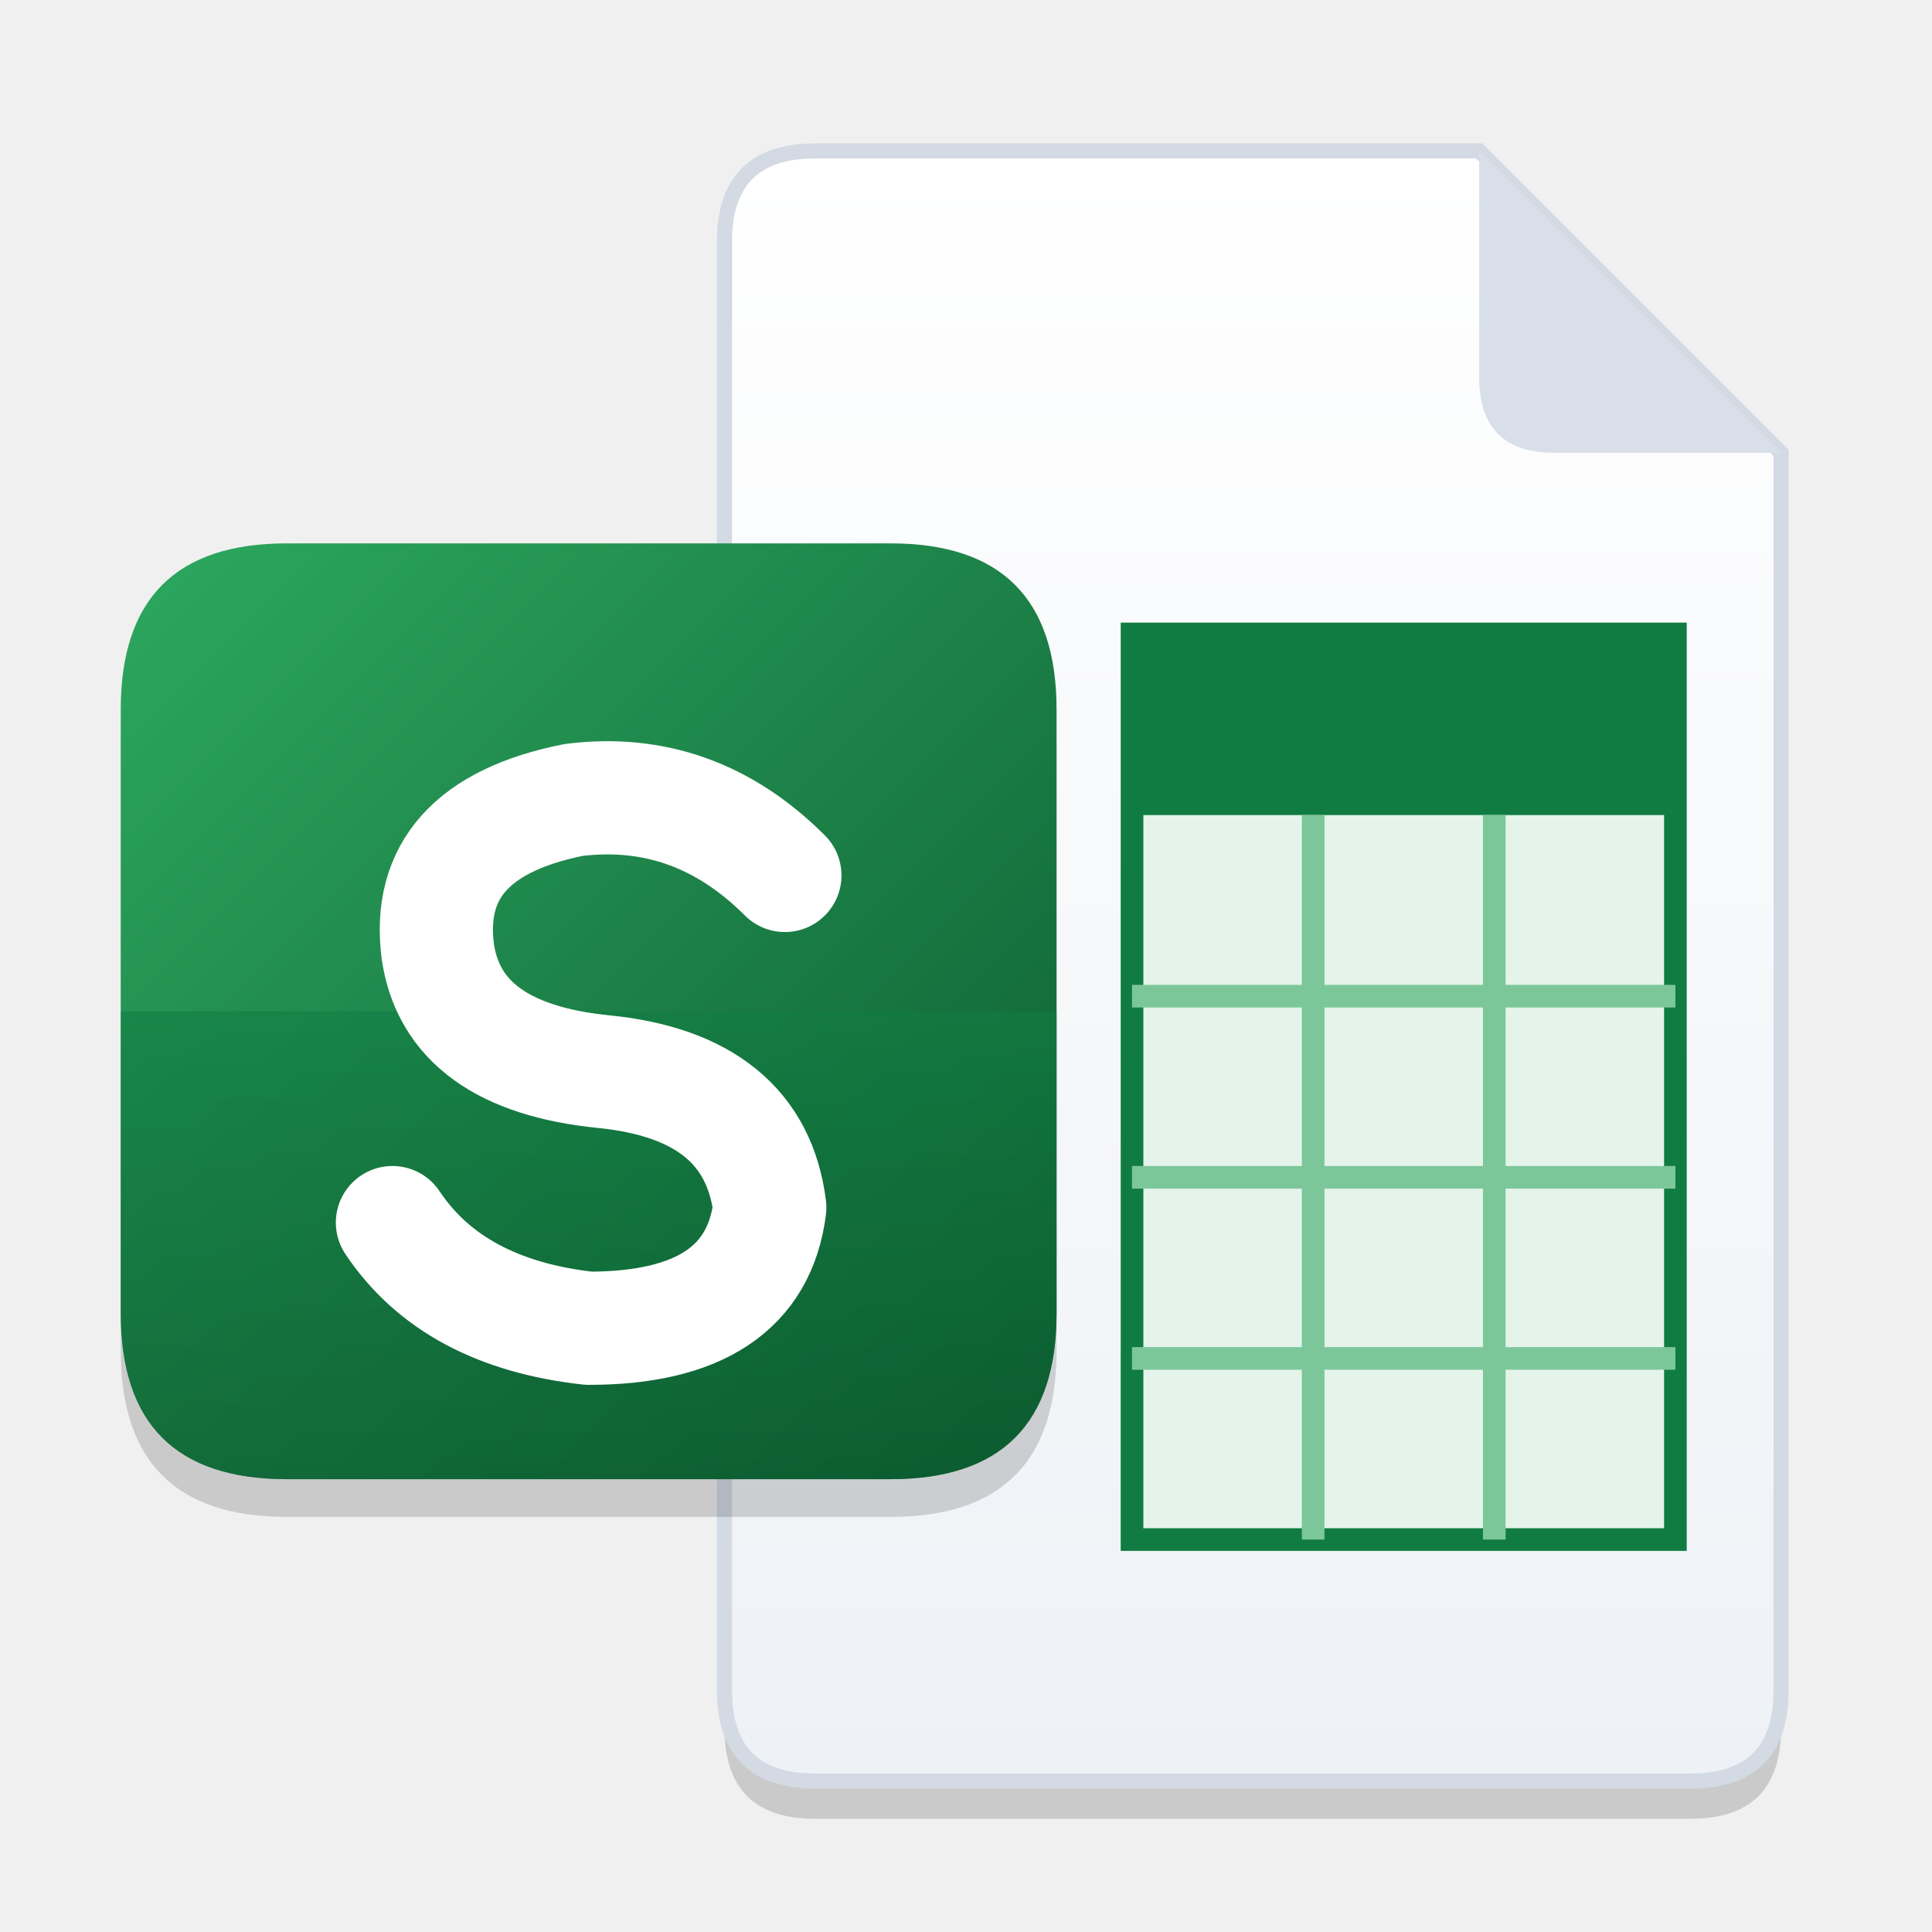
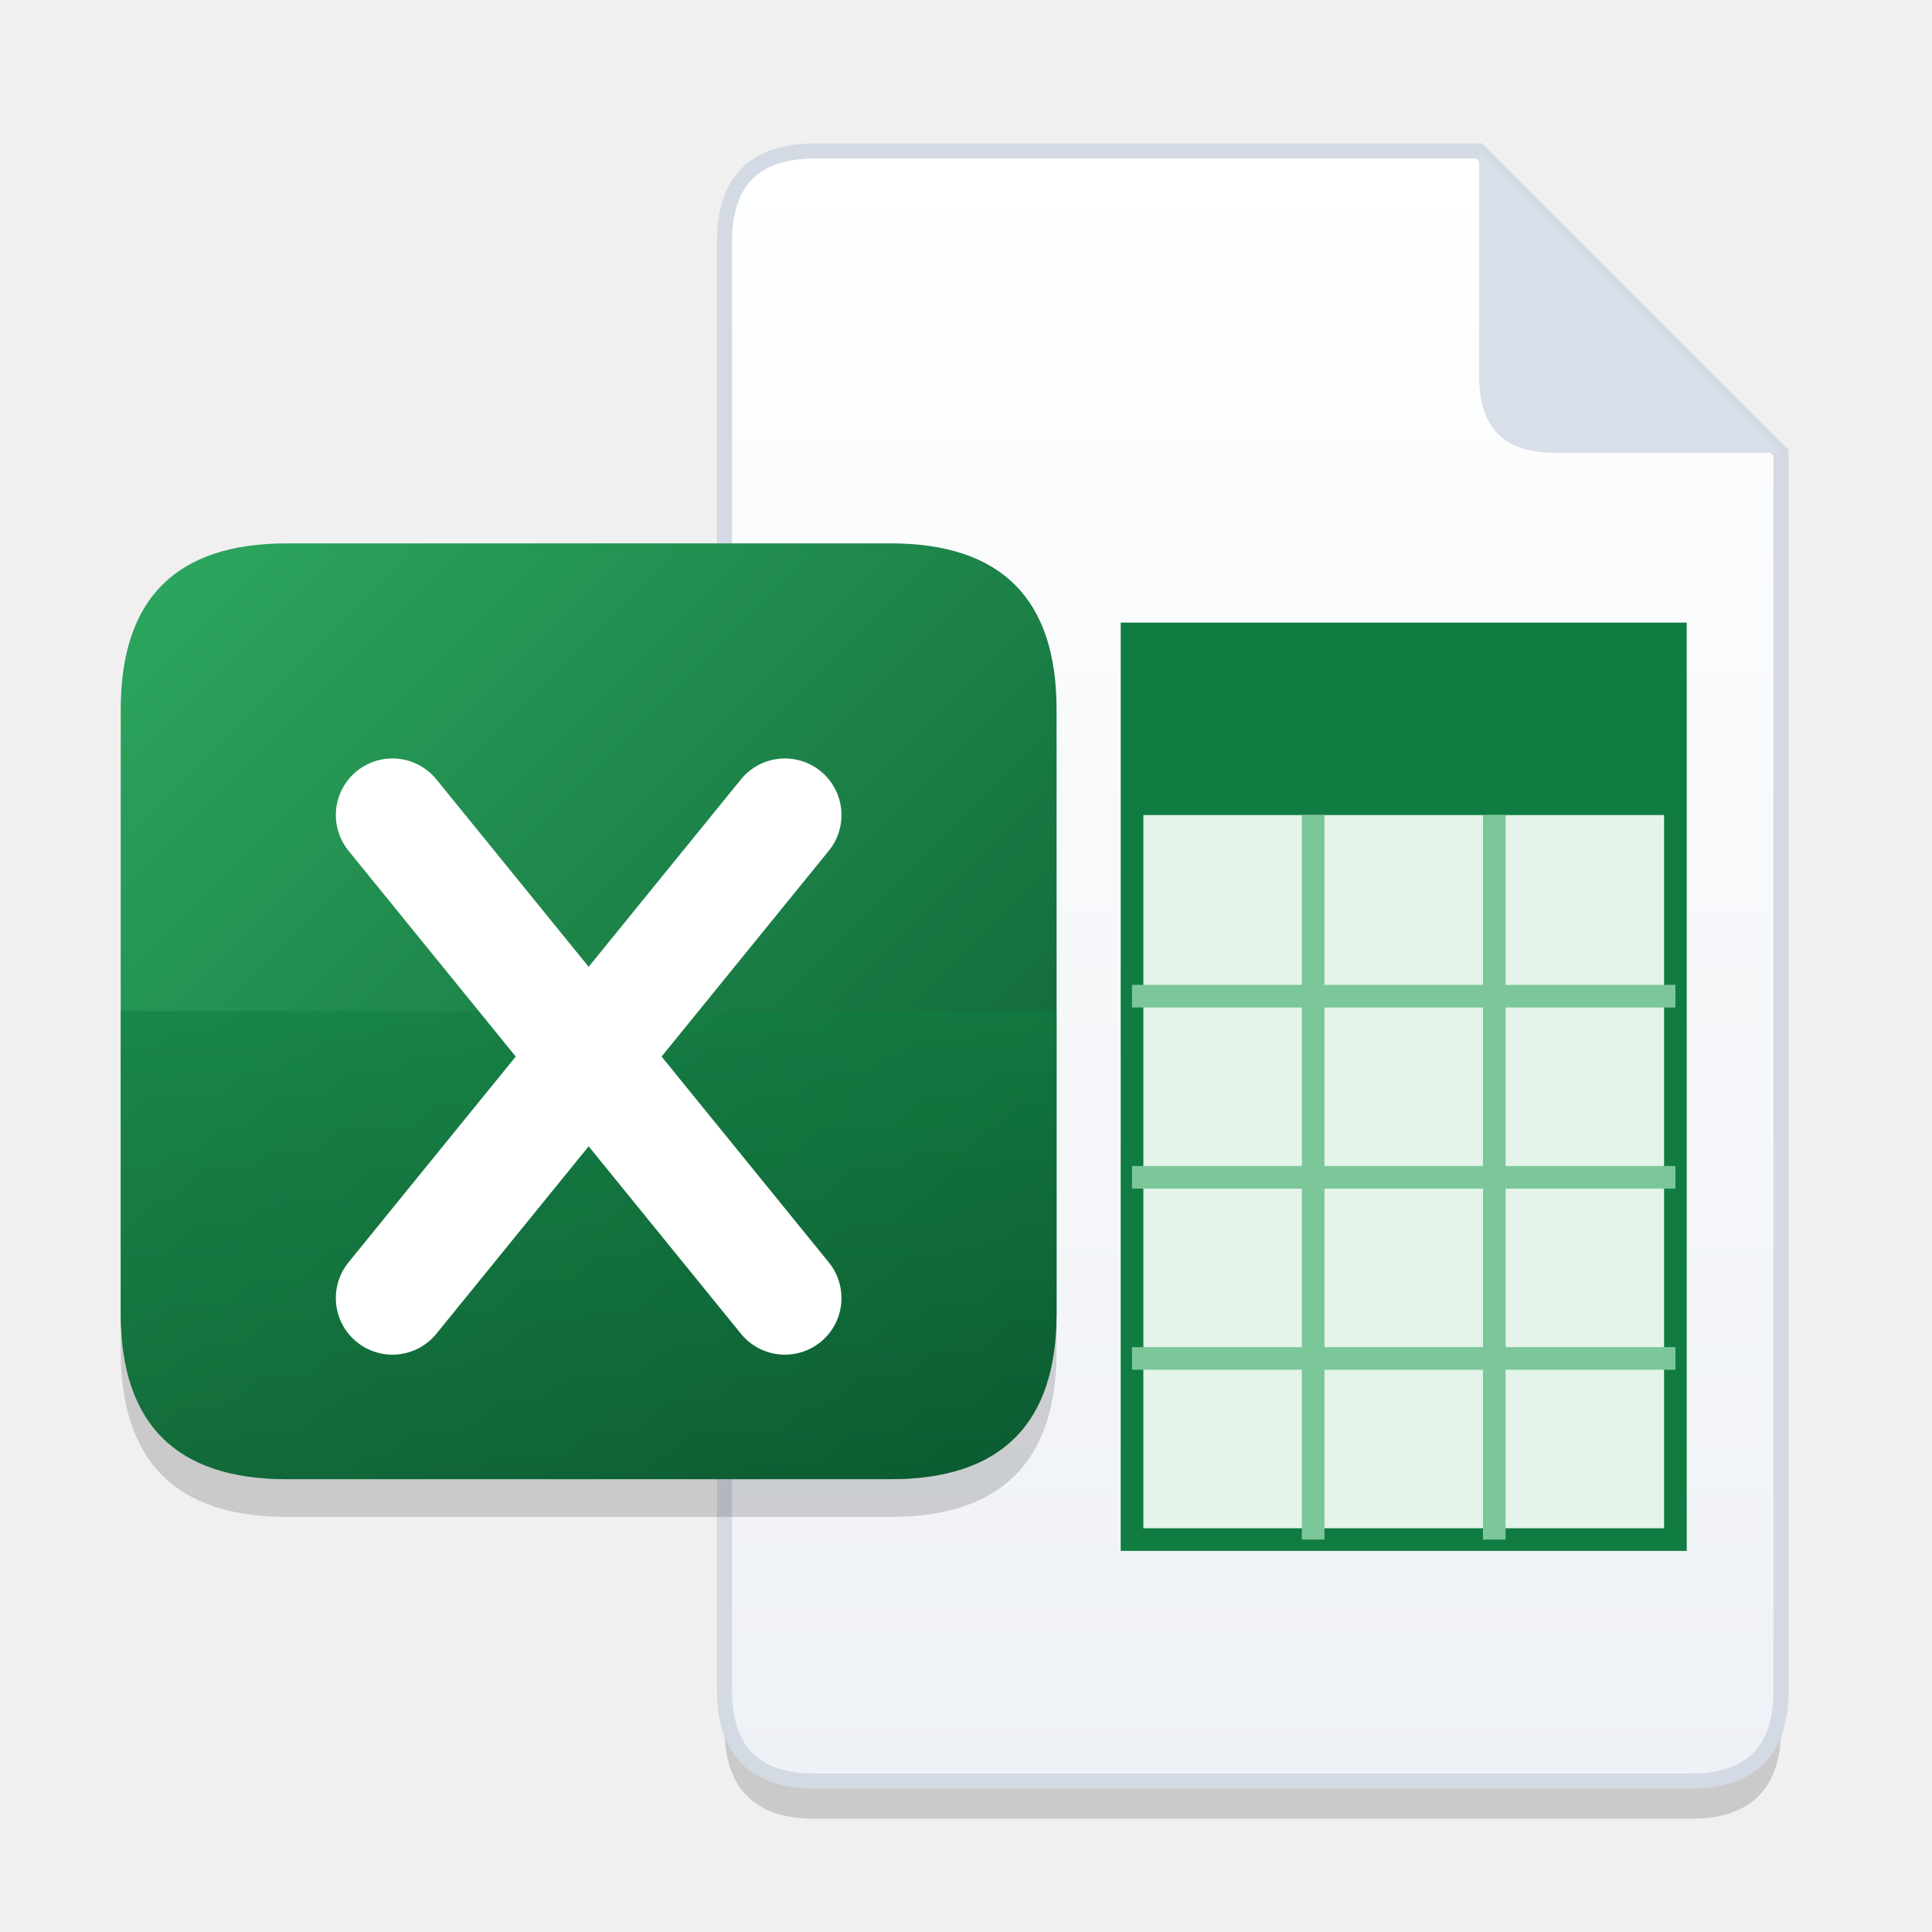
<svg xmlns="http://www.w3.org/2000/svg" width="256" height="256" viewBox="0 0 256 256">
  <defs>
    <linearGradient id="page" x1="0" y1="0" x2="0" y2="1">
      <stop offset="0" stop-color="#FFFFFF" />
      <stop offset="1" stop-color="#EEF1F6" />
    </linearGradient>
    <linearGradient id="tile" x1="0" y1="0" x2="1" y2="1">
      <stop offset="0" stop-color="#2DA860" />
      <stop offset="1" stop-color="#0B5A2F" />
    </linearGradient>
    <linearGradient id="edge" x1="0" y1="0" x2="0" y2="1">
      <stop offset="0" stop-color="#107C41" />
      <stop offset="1" stop-color="#0B5A2F" />
    </linearGradient>
  </defs>
  <path d="M 108 20 H 196 L 236 60 V 224 Q 236 236 224 236 H 108 Q 96 236 96 224 V 32 Q 96 20 108 20 Z" fill="#000000" opacity="0.16" transform="translate(0 5)" />
  <path d="M 108 20 H 196 L 236 60 V 224 Q 236 236 224 236 H 108 Q 96 236 96 224 V 32 Q 96 20 108 20 Z" fill="url(#page)" stroke="#D3DAE4" stroke-width="2" />
  <path d="M 196 20 V 50 Q 196 60 206 60 H 236 Z" fill="#D8DFE8" />
  <path d="M 150 84 H 222 V 204 H 150 Z" fill="#E4F4EA" stroke="#107C41" stroke-width="3" />
  <path d="M 150 84 H 222 V 108 H 150 Z" fill="#107C41" />
  <path d="M 150 132 H 222 M 150 156 H 222 M 150 180 H 222 M 174 108 V 204 M 198 108 V 204" stroke="#7CC79A" stroke-width="3" />
  <path d="M 38 72 H 118 Q 140 72 140 94 V 174 Q 140 196 118 196 H 38 Q 16 196 16 174 V 94 Q 16 72 38 72 Z" fill="#000000" opacity="0.16" transform="translate(0 5)" />
  <path d="M 38 72 H 118 Q 140 72 140 94 V 174 Q 140 196 118 196 H 38 Q 16 196 16 174 V 94 Q 16 72 38 72 Z" fill="url(#tile)" />
  <path d="M 16 134 V 174 Q 16 196 38 196 H 118 Q 140 196 140 174 V 134 Z" fill="url(#edge)" opacity="0.55" />
-   <path d="M 104 116 Q 92 104 76 106 Q 56 110 58 126 Q 60 140 80 142 Q 100 144 102 160 Q 100 176 78 176 Q 60 174 52 162" fill="none" stroke="#FFFFFF" stroke-width="15" stroke-linecap="round" stroke-linejoin="round" />
+   <path d="M 52 108 L 104 172 M 104 108 L 52 172" fill="none" stroke="#FFFFFF" stroke-width="15" stroke-linecap="round" stroke-linejoin="round" />
</svg>
